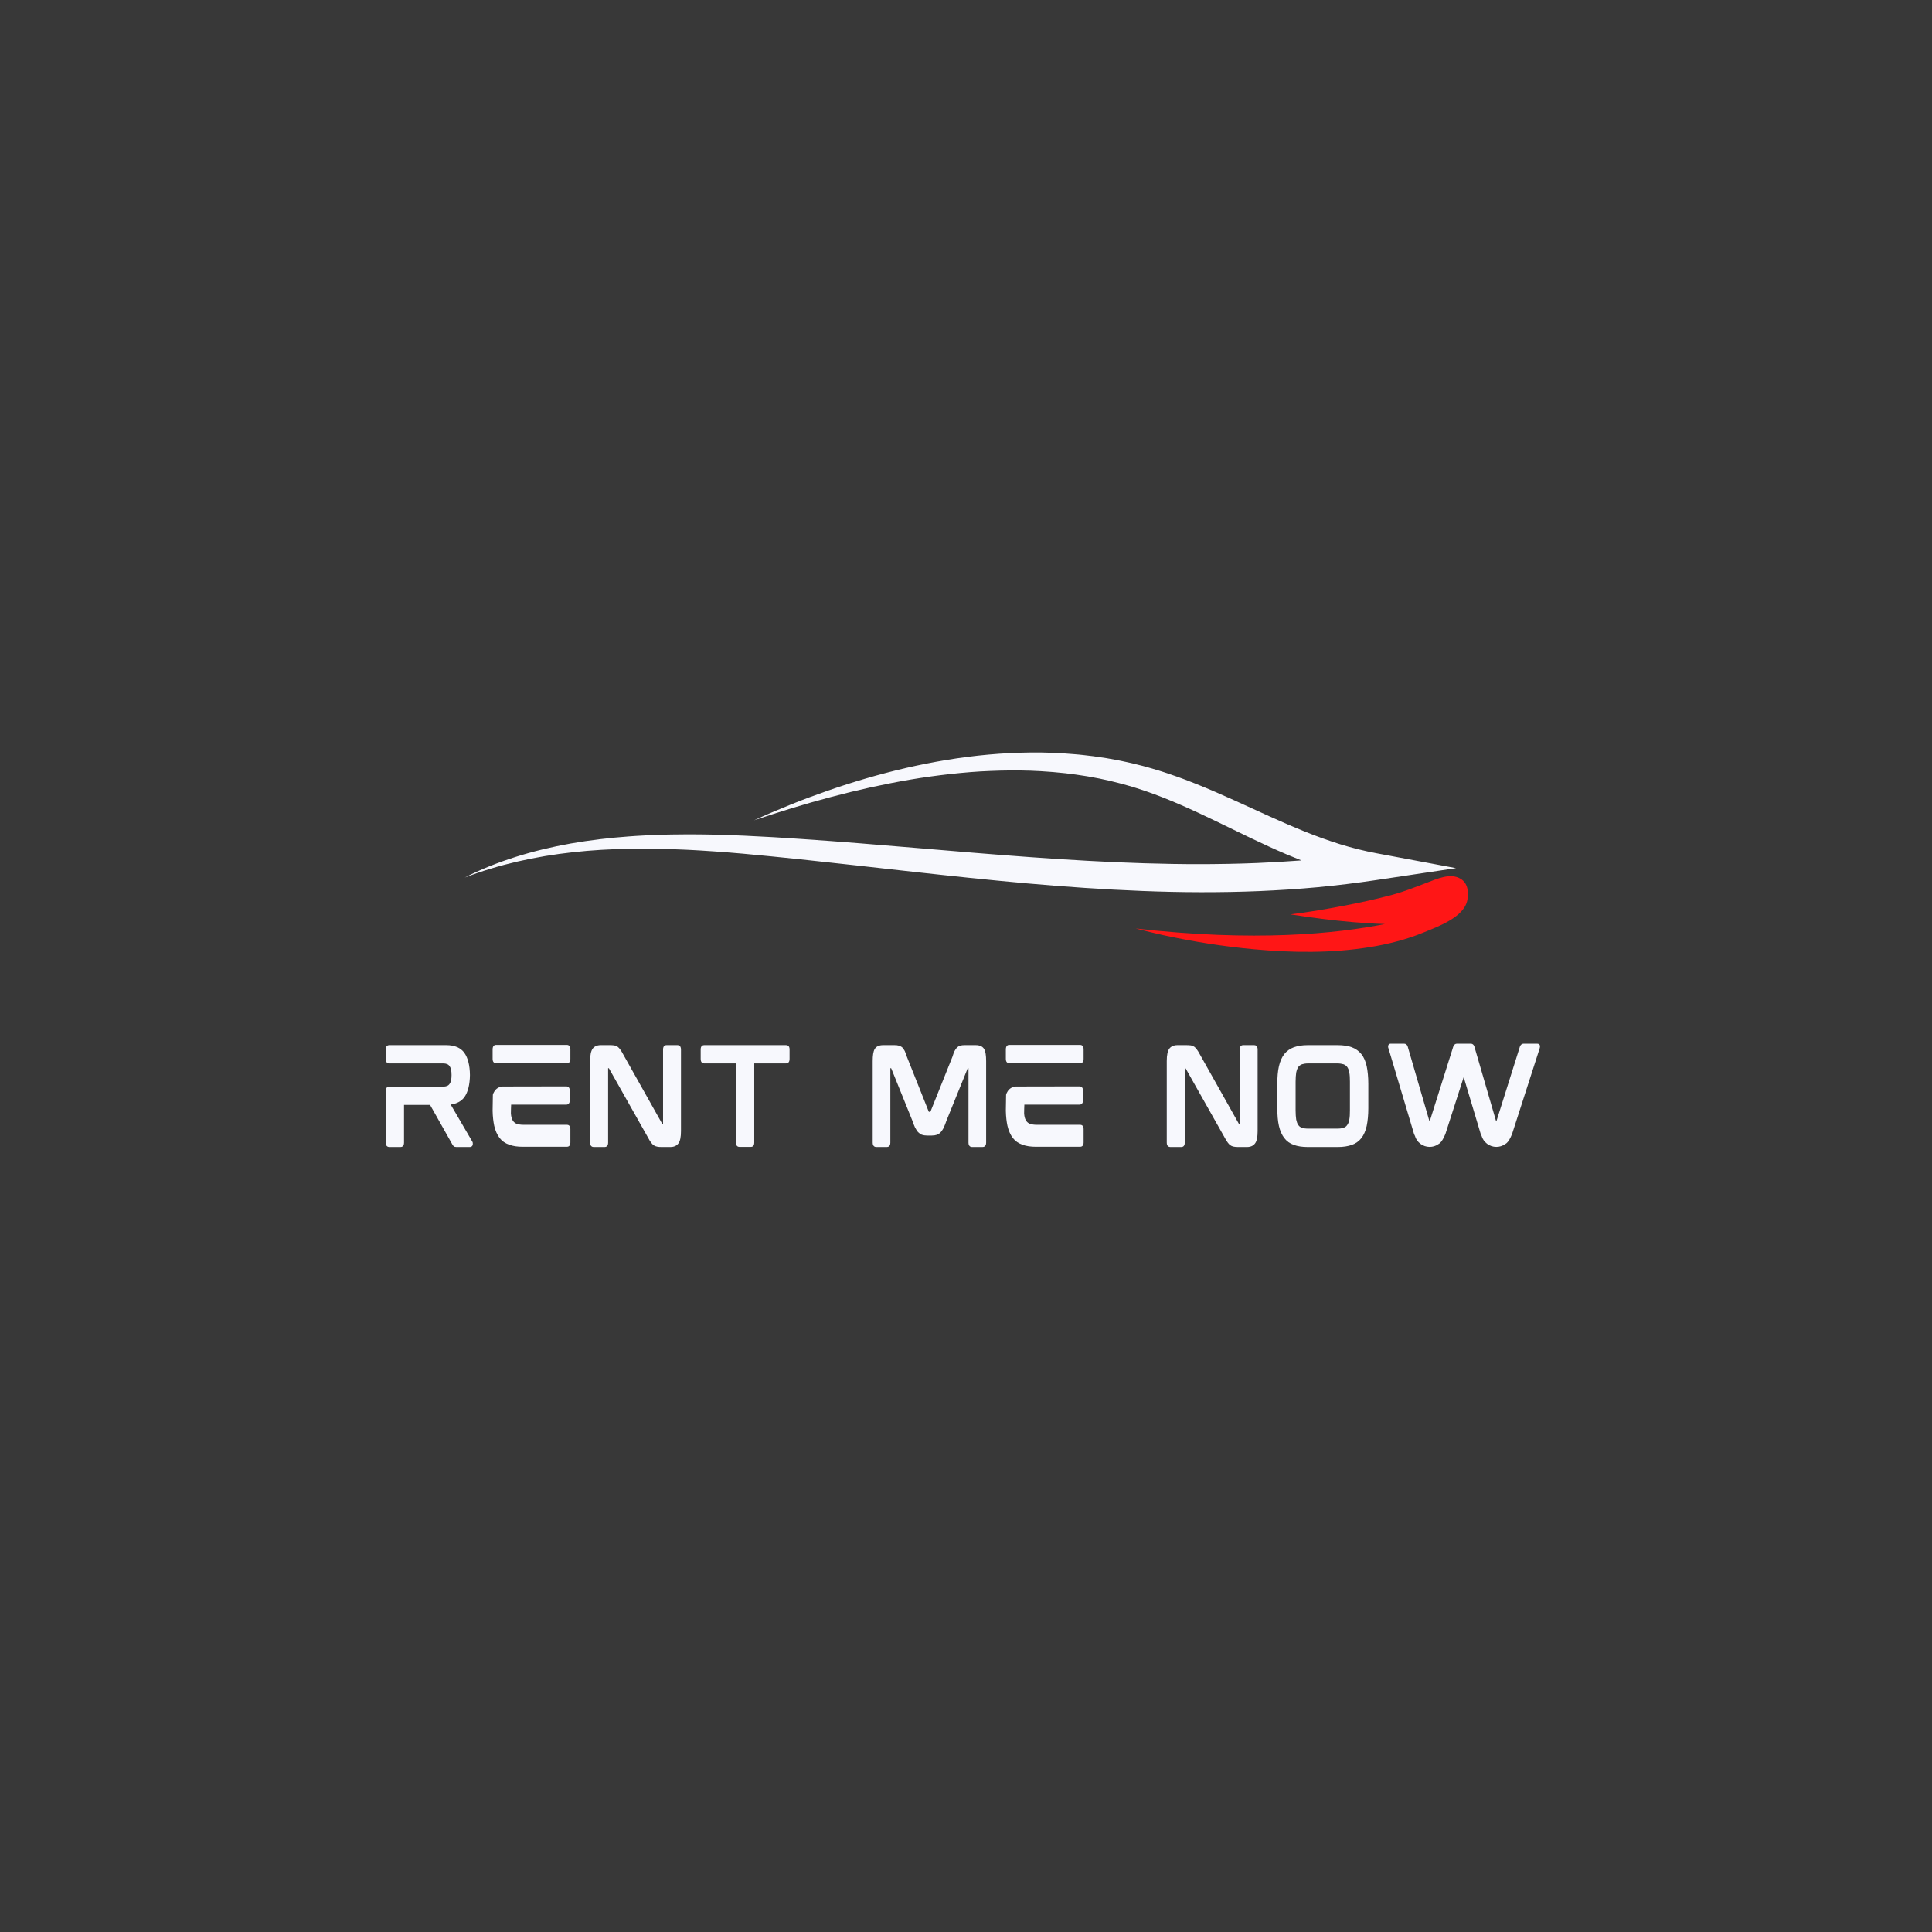
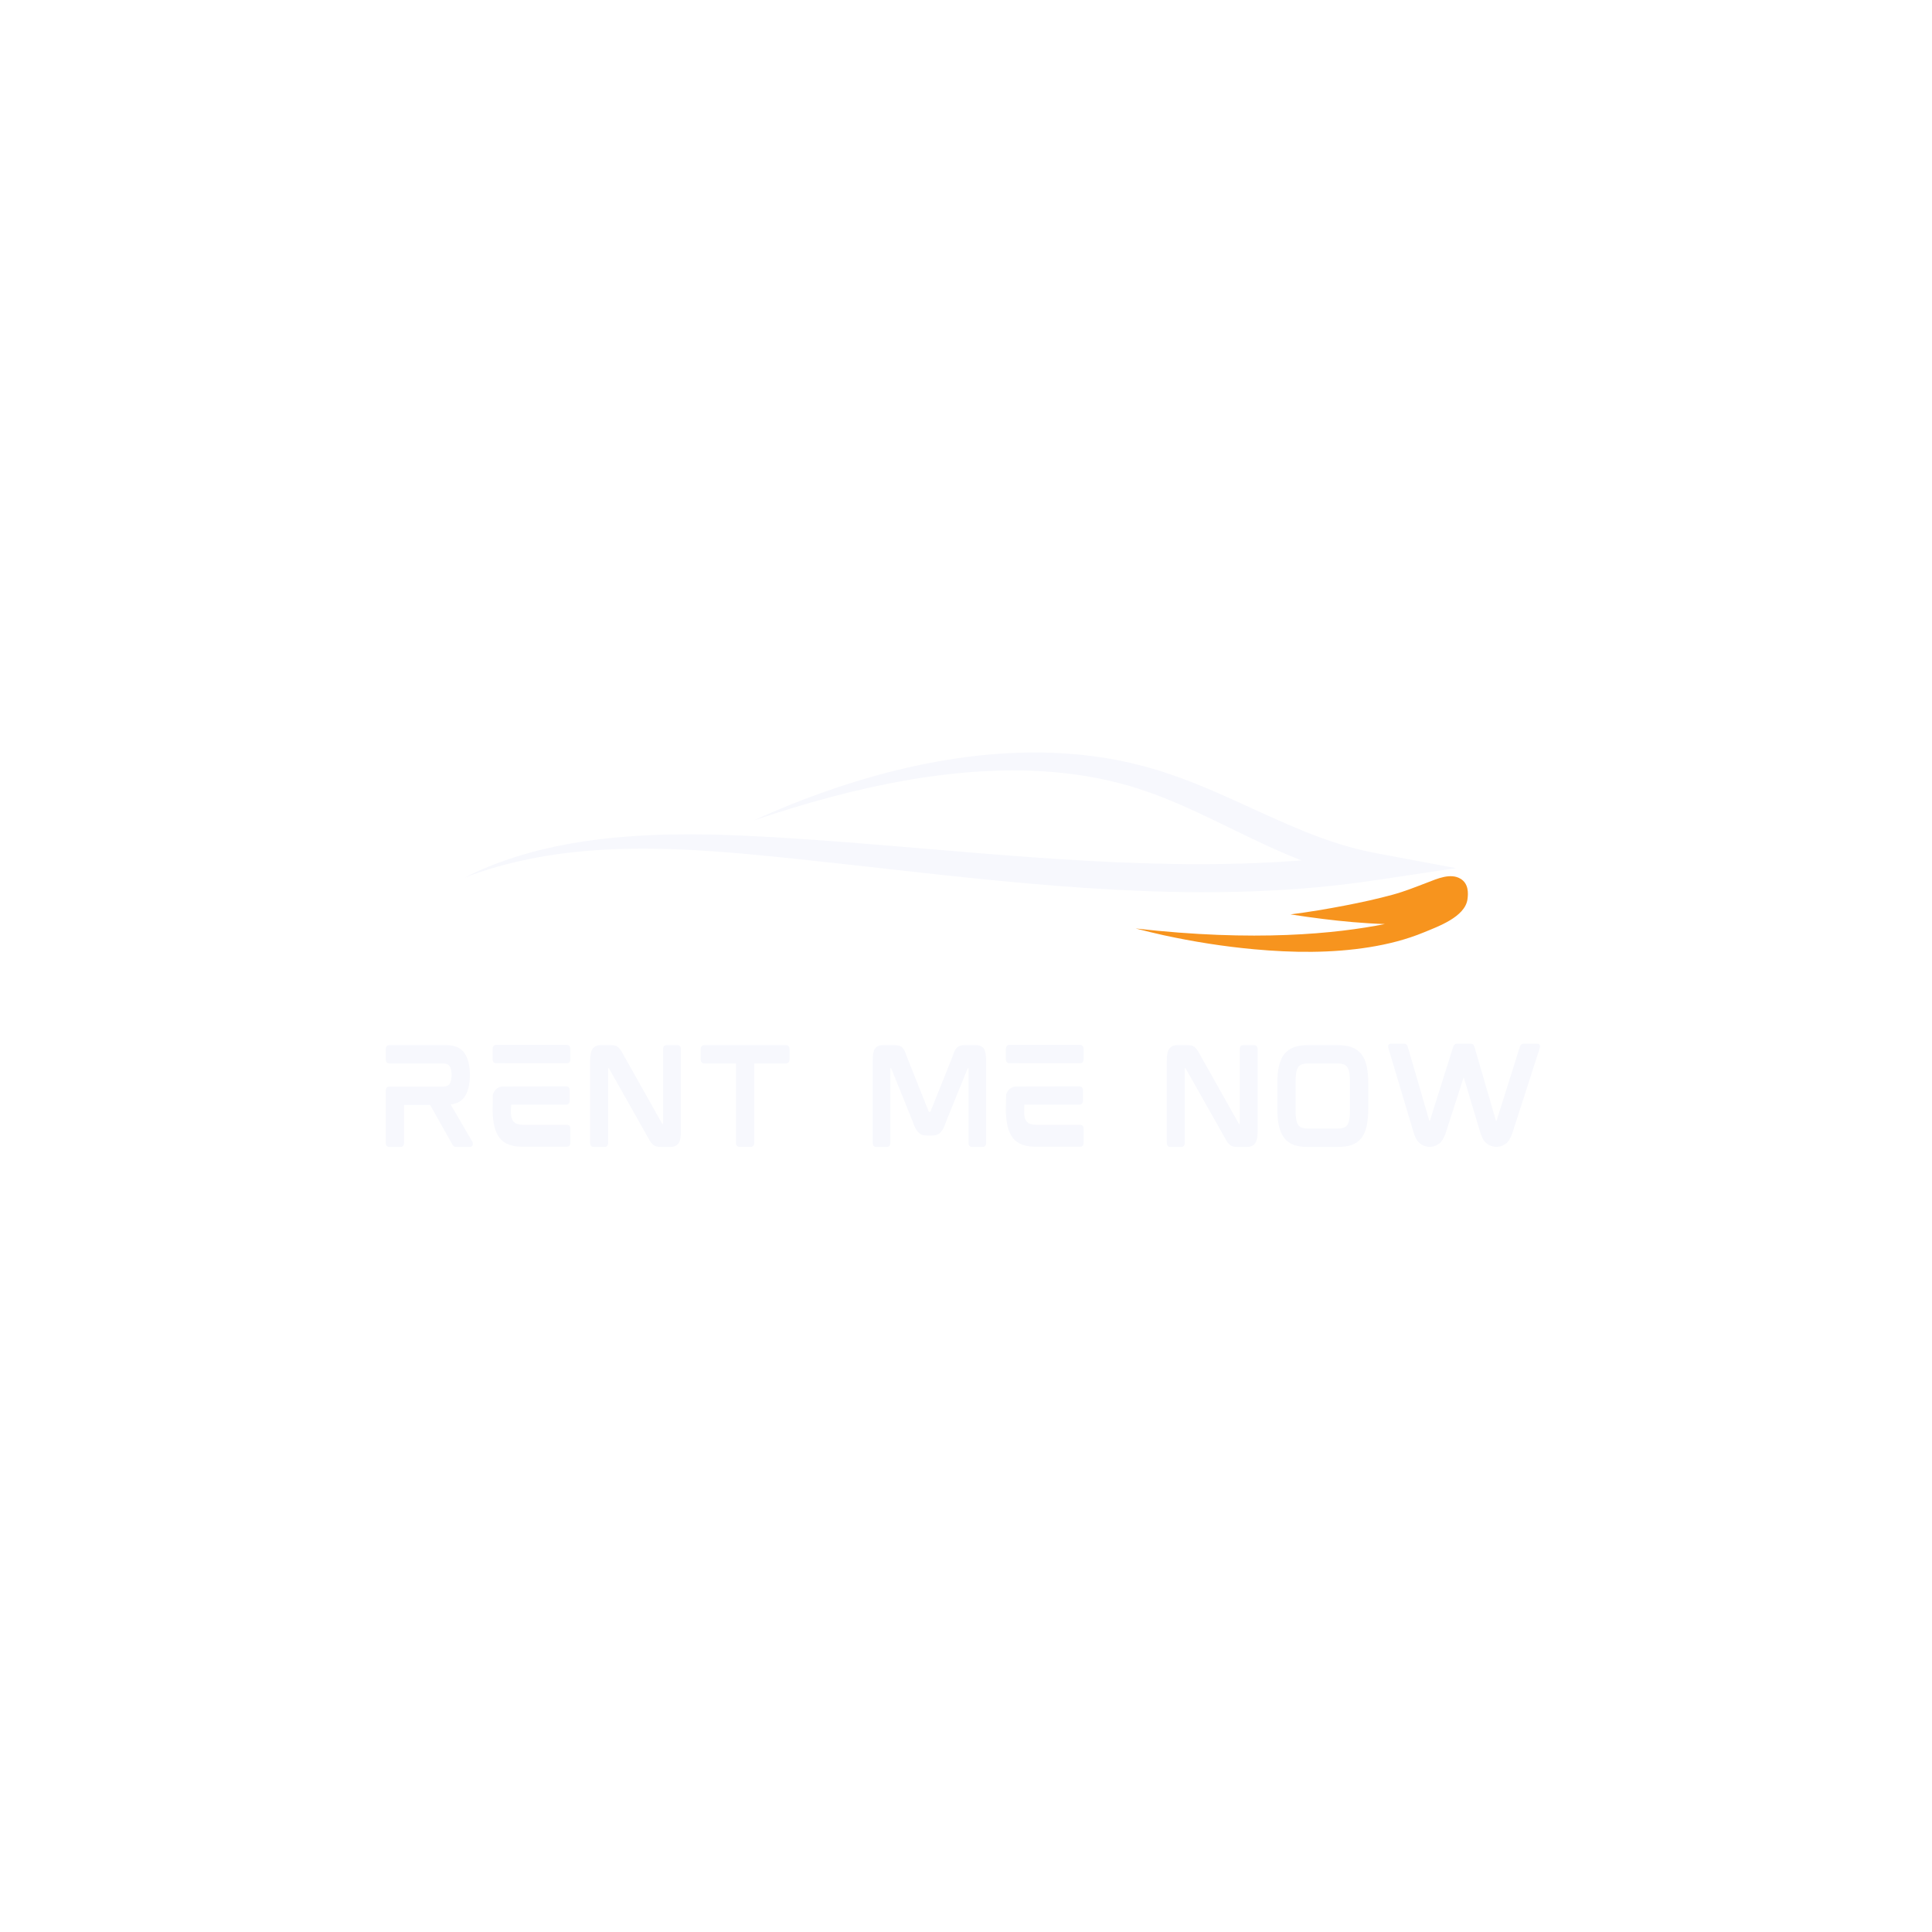
<svg xmlns="http://www.w3.org/2000/svg" xmlns:xlink="http://www.w3.org/1999/xlink" contentScriptType="text/ecmascript" width="375" zoomAndPan="magnify" contentStyleType="text/css" viewBox="0 0 375 375" height="375" preserveAspectRatio="xMidYMid meet" version="1.0">
  <defs>
    <g>
      <g id="glyph-0-0">
        <path d="M 18.258 -14.02 C 18.258 -13.992 18.258 -13.969 18.258 -13.945 C 18.258 -13.922 18.258 -13.898 18.258 -13.875 Z M 18.715 -1.031 L 14.52 -8.219 C 15.695 -8.363 16.605 -8.867 17.203 -9.68 C 17.875 -10.664 18.234 -12.078 18.258 -13.945 C 18.234 -15.816 17.875 -17.23 17.203 -18.211 C 16.484 -19.242 15.289 -19.746 13.66 -19.746 L 2.613 -19.746 C 2.395 -19.746 1.918 -19.672 1.918 -18.906 L 1.918 -17.012 C 1.918 -16.27 2.395 -16.199 2.613 -16.199 L 13.035 -16.199 C 13.66 -16.199 14.066 -16.031 14.305 -15.672 C 14.57 -15.312 14.688 -14.738 14.688 -13.945 C 14.688 -13.156 14.57 -12.582 14.305 -12.223 C 14.066 -11.863 13.66 -11.695 13.035 -11.695 L 2.613 -11.695 C 2.395 -11.695 1.918 -11.621 1.918 -10.879 L 1.918 -0.816 C 1.918 -0.07 2.395 0.023 2.613 0.023 L 4.793 0.023 C 5.008 0.023 5.465 -0.07 5.465 -0.816 L 5.465 -8.148 L 10.52 -8.148 L 14.855 -0.457 C 14.953 -0.312 15.023 -0.191 15.121 -0.121 C 15.238 -0.023 15.406 0.023 15.625 0.023 L 18.258 0.023 C 18.547 0.023 18.762 -0.168 18.812 -0.457 C 18.836 -0.695 18.812 -0.887 18.715 -1.031 Z M 18.715 -1.031 " />
      </g>
      <g id="glyph-0-1">
        <path d="M 16.32 -4.289 L 7.883 -4.289 C 7.379 -4.289 6.973 -4.359 6.637 -4.457 C 6.324 -4.578 6.109 -4.746 5.918 -4.984 C 5.727 -5.246 5.582 -5.605 5.512 -6.062 C 5.488 -6.184 5.488 -6.352 5.465 -6.469 C 5.465 -6.469 5.488 -8.195 5.512 -8.195 L 16.223 -8.195 C 16.414 -8.195 16.895 -8.293 16.895 -9.035 L 16.895 -10.926 C 16.895 -11.668 16.414 -11.742 16.223 -11.742 L 3.859 -11.719 C 3.164 -11.668 2.562 -11.309 2.227 -10.711 C 2.109 -10.52 2.012 -10.328 1.965 -10.113 L 1.918 -7.094 L 1.918 -6.973 C 1.941 -5.848 2.062 -4.887 2.227 -4.098 C 2.445 -3.141 2.805 -2.348 3.258 -1.75 C 3.738 -1.125 4.359 -0.695 5.129 -0.43 C 5.871 -0.145 6.758 -0.023 7.812 -0.023 L 16.32 -0.023 C 16.535 -0.023 17.012 -0.098 17.012 -0.84 L 17.012 -3.473 C 17.012 -4.219 16.535 -4.289 16.32 -4.289 Z M 16.344 -19.793 L 2.562 -19.793 C 2.371 -19.793 1.918 -19.695 1.918 -18.93 L 1.918 -17.062 C 1.918 -16.32 2.371 -16.246 2.562 -16.246 L 16.344 -16.223 C 16.535 -16.223 17.012 -16.32 17.012 -17.062 L 17.012 -18.953 C 17.012 -19.695 16.535 -19.793 16.344 -19.793 Z M 16.344 -19.793 " />
      </g>
      <g id="glyph-0-2">
        <path d="M 18.883 -19.746 L 16.75 -19.746 C 16.535 -19.746 16.078 -19.672 16.078 -18.906 L 16.078 -4.504 C 16.078 -4.48 16.078 -4.48 16.078 -4.457 L 15.961 -4.457 C 15.934 -4.457 15.91 -4.457 15.887 -4.527 L 8.316 -17.996 C 8.125 -18.355 7.957 -18.645 7.789 -18.859 C 7.621 -19.098 7.453 -19.289 7.285 -19.41 C 7.094 -19.555 6.879 -19.648 6.613 -19.695 C 6.375 -19.723 6.086 -19.746 5.773 -19.746 L 3.977 -19.746 C 3.281 -19.746 2.754 -19.504 2.422 -19.074 C 2.086 -18.617 1.918 -17.828 1.918 -16.652 L 1.918 -0.816 C 1.918 -0.07 2.395 0.023 2.613 0.023 L 4.746 0.023 C 4.961 0.023 5.414 -0.07 5.414 -0.816 L 5.414 -15.215 C 5.414 -15.238 5.414 -15.266 5.414 -15.266 L 5.535 -15.266 C 5.535 -15.266 5.559 -15.266 5.605 -15.191 L 13.203 -1.727 C 13.395 -1.344 13.586 -1.055 13.754 -0.84 C 13.922 -0.598 14.09 -0.43 14.281 -0.312 C 14.473 -0.168 14.688 -0.098 14.93 -0.047 C 15.145 0 15.406 0.023 15.742 0.023 L 17.492 0.023 C 18.188 0.023 18.715 -0.215 19.051 -0.672 C 19.387 -1.102 19.555 -1.895 19.555 -3.066 L 19.555 -18.906 C 19.555 -19.672 19.074 -19.746 18.883 -19.746 Z M 18.883 -19.746 " />
      </g>
      <g id="glyph-0-3">
        <path d="M 18.477 -19.746 L 2.613 -19.746 C 2.395 -19.746 1.918 -19.672 1.918 -18.93 L 1.918 -17.062 C 1.918 -16.27 2.395 -16.199 2.613 -16.199 L 8.77 -16.199 L 8.77 -0.816 C 8.77 -0.07 9.25 0 9.441 0 L 11.645 0 C 11.863 0 12.316 -0.07 12.316 -0.816 L 12.316 -16.199 L 18.477 -16.199 C 18.691 -16.199 19.172 -16.27 19.172 -17.062 L 19.172 -18.93 C 19.172 -19.672 18.691 -19.746 18.477 -19.746 Z M 18.477 -19.746 " />
      </g>
      <g id="glyph-0-4" />
      <g id="glyph-0-5">
        <path d="M 21.926 -19.746 L 19.77 -19.746 C 19.434 -19.746 19.172 -19.723 18.93 -19.648 C 18.691 -19.578 18.477 -19.457 18.285 -19.289 C 18.117 -19.098 17.949 -18.883 17.805 -18.594 C 17.66 -18.309 17.539 -17.949 17.398 -17.492 L 13.156 -6.902 C 13.133 -6.805 13.109 -6.805 13.082 -6.805 L 12.844 -6.805 C 12.844 -6.805 12.797 -6.805 12.773 -6.902 L 8.555 -17.492 C 8.41 -17.949 8.266 -18.309 8.148 -18.594 C 8.004 -18.883 7.836 -19.098 7.668 -19.289 C 7.477 -19.457 7.238 -19.578 6.996 -19.648 C 6.758 -19.723 6.469 -19.746 6.16 -19.746 L 3.953 -19.746 C 3.141 -19.746 2.59 -19.48 2.301 -18.977 C 2.035 -18.523 1.918 -17.758 1.918 -16.652 L 1.918 -0.816 C 1.918 -0.07 2.395 0.023 2.613 0.023 L 4.672 0.023 C 4.887 0.023 5.344 -0.07 5.344 -0.816 L 5.344 -15.215 C 5.344 -15.238 5.344 -15.266 5.344 -15.266 L 5.465 -15.266 C 5.488 -15.266 5.512 -15.266 5.535 -15.191 L 9.633 -5.055 C 9.801 -4.555 9.969 -4.121 10.137 -3.762 C 10.328 -3.402 10.52 -3.113 10.711 -2.875 C 10.949 -2.637 11.191 -2.445 11.477 -2.348 C 11.766 -2.254 12.078 -2.203 12.438 -2.203 L 13.418 -2.203 C 13.777 -2.203 14.113 -2.254 14.379 -2.348 C 14.664 -2.445 14.93 -2.637 15.145 -2.875 C 15.336 -3.113 15.551 -3.402 15.719 -3.762 C 15.887 -4.121 16.055 -4.555 16.223 -5.055 L 20.344 -15.215 C 20.344 -15.266 20.367 -15.266 20.391 -15.266 L 20.512 -15.266 C 20.512 -15.266 20.512 -15.238 20.512 -15.215 L 20.512 -0.816 C 20.512 -0.07 20.992 0.023 21.184 0.023 L 23.242 0.023 C 23.461 0.023 23.938 -0.07 23.938 -0.816 L 23.938 -16.652 C 23.938 -17.758 23.82 -18.523 23.555 -18.977 C 23.27 -19.48 22.715 -19.746 21.926 -19.746 Z M 21.926 -19.746 " />
      </g>
      <g id="glyph-0-6">
        <path d="M 18.234 -17.996 C 17.758 -18.594 17.133 -19.051 16.367 -19.336 C 15.625 -19.602 14.715 -19.746 13.66 -19.746 L 7.812 -19.746 C 6.758 -19.746 5.871 -19.602 5.129 -19.336 C 4.359 -19.051 3.738 -18.594 3.258 -17.996 C 2.805 -17.398 2.445 -16.605 2.227 -15.648 C 2.012 -14.715 1.918 -13.586 1.918 -12.246 L 1.918 -7.5 C 1.918 -6.16 2.012 -5.008 2.227 -4.074 C 2.445 -3.113 2.805 -2.324 3.258 -1.727 C 3.738 -1.102 4.359 -0.648 5.129 -0.383 C 5.848 -0.121 6.758 0.023 7.812 0.023 L 13.66 0.023 C 14.715 0.023 15.625 -0.121 16.367 -0.383 C 17.133 -0.648 17.758 -1.102 18.234 -1.703 C 18.715 -2.324 19.051 -3.113 19.266 -4.074 C 19.457 -5.008 19.578 -6.16 19.578 -7.5 L 19.578 -12.246 C 19.578 -13.562 19.457 -14.715 19.266 -15.648 C 19.051 -16.605 18.715 -17.398 18.234 -17.996 Z M 16.008 -12.652 L 16.008 -7.07 C 16.008 -6.375 15.984 -5.773 15.887 -5.297 C 15.816 -4.863 15.672 -4.48 15.48 -4.242 C 15.312 -3.977 15.074 -3.809 14.762 -3.715 C 14.449 -3.594 14.043 -3.547 13.539 -3.547 L 7.93 -3.547 C 7.43 -3.547 7.02 -3.594 6.711 -3.715 C 6.398 -3.809 6.16 -3.977 5.992 -4.242 C 5.801 -4.48 5.68 -4.863 5.582 -5.297 C 5.512 -5.773 5.465 -6.375 5.465 -7.07 L 5.465 -12.652 C 5.465 -13.348 5.512 -13.945 5.582 -14.426 C 5.68 -14.879 5.801 -15.238 5.992 -15.504 C 6.16 -15.742 6.398 -15.91 6.711 -16.031 C 7.02 -16.125 7.43 -16.199 7.93 -16.199 L 13.539 -16.199 C 14.043 -16.199 14.449 -16.125 14.762 -16.031 C 15.074 -15.91 15.312 -15.742 15.48 -15.504 C 15.672 -15.238 15.816 -14.879 15.887 -14.426 C 15.984 -13.945 16.008 -13.348 16.008 -12.652 Z M 16.008 -12.652 " />
      </g>
      <g id="glyph-0-7">
        <path d="M 30.863 -20.031 L 28.227 -20.031 C 27.918 -20.031 27.676 -19.84 27.531 -19.504 L 23.004 -5.129 C 22.98 -5.078 22.98 -5.078 22.98 -5.078 L 22.883 -5.055 C 22.883 -5.055 22.859 -5.078 22.859 -5.105 L 18.668 -19.504 C 18.547 -19.84 18.309 -20.031 17.996 -20.031 L 15.289 -20.031 C 14.977 -20.031 14.738 -19.84 14.594 -19.504 L 10.062 -5.129 C 10.039 -5.078 10.039 -5.078 10.039 -5.078 L 9.945 -5.055 C 9.945 -5.055 9.922 -5.078 9.922 -5.105 L 5.727 -19.504 C 5.605 -19.84 5.367 -20.031 5.031 -20.031 L 2.469 -20.031 C 2.086 -20.031 1.988 -19.793 1.965 -19.672 C 1.918 -19.504 1.918 -19.312 2.012 -19.098 L 6.973 -2.492 C 7.02 -2.371 7.094 -2.227 7.141 -2.133 C 7.5 -0.887 8.676 0 9.992 0 C 10.59 0 11.168 -0.168 11.645 -0.504 C 11.789 -0.574 11.887 -0.672 12.004 -0.742 C 12.34 -1.055 12.699 -1.629 13.059 -2.516 L 16.605 -13.539 L 19.914 -2.492 C 19.961 -2.371 20.031 -2.227 20.082 -2.133 C 20.441 -0.887 21.613 0 22.934 0 C 23.531 0 24.105 -0.168 24.586 -0.504 C 24.73 -0.574 24.848 -0.672 24.945 -0.742 C 25.305 -1.055 25.641 -1.629 26 -2.516 L 31.344 -19.098 C 31.414 -19.312 31.438 -19.504 31.391 -19.672 C 31.367 -19.816 31.246 -20.031 30.863 -20.031 Z M 30.863 -20.031 " />
      </g>
    </g>
    <clipPath id="clip-0">
      <path d="M 90.125 146.035 L 283 146.035 L 283 174 L 90.125 174 Z M 90.125 146.035 " clip-rule="nonzero" />
    </clipPath>
    <clipPath id="clip-1">
      <path d="M 220 170 L 284.867 170 L 284.867 185 L 220 185 Z M 220 170 " clip-rule="nonzero" />
    </clipPath>
  </defs>
-   <rect x="-37.5" width="450" fill="rgb(100%, 100%, 100%)" y="-37.5" height="450" fill-opacity="1" />
-   <rect x="-37.5" width="450" fill="rgb(100%, 100%, 100%)" y="-37.5" height="450" fill-opacity="1" />
-   <rect x="-37.5" width="450" fill="rgb(21.959%, 21.959%, 21.959%)" y="-37.5" height="450" fill-opacity="1" />
  <g clip-path="url(#clip-0)">
    <path fill="rgb(96.86%, 97.249%, 99.219%)" d="M 267.195 165.621 C 264.797 165.172 262.418 164.578 260.078 163.855 C 257.742 163.121 255.43 162.285 253.148 161.359 C 250.863 160.434 248.594 159.441 246.32 158.414 L 239.441 155.281 C 237.121 154.23 234.758 153.199 232.324 152.219 C 231.711 151.977 231.105 151.73 230.484 151.5 L 229.555 151.148 L 228.617 150.805 C 227.992 150.574 227.352 150.363 226.719 150.145 C 226.398 150.035 226.074 149.934 225.754 149.828 C 225.434 149.727 225.113 149.617 224.785 149.52 C 224.133 149.324 223.484 149.125 222.82 148.945 C 222.488 148.852 222.16 148.758 221.824 148.672 L 220.82 148.422 C 220.152 148.254 219.484 148.082 218.805 147.945 L 217.789 147.727 C 217.449 147.656 217.109 147.578 216.77 147.52 L 214.715 147.152 L 212.648 146.848 C 212.473 146.824 212.301 146.793 212.129 146.773 L 211.609 146.715 L 210.57 146.59 C 210.223 146.555 209.879 146.504 209.531 146.477 L 208.488 146.387 C 205.707 146.145 202.914 146.031 200.137 146.059 C 197.355 146.086 194.59 146.223 191.852 146.469 C 186.367 146.961 181.004 147.883 175.789 149.078 C 170.582 150.289 165.516 151.781 160.613 153.492 C 158.164 154.348 155.742 155.246 153.371 156.211 C 150.996 157.168 148.66 158.168 146.363 159.219 C 151.281 157.582 156.234 156.031 161.281 154.703 C 166.316 153.359 171.434 152.223 176.602 151.336 C 179.188 150.895 181.789 150.539 184.395 150.246 C 185.699 150.094 187.004 149.984 188.309 149.871 L 190.27 149.734 C 190.922 149.695 191.578 149.672 192.23 149.641 C 194.844 149.531 197.457 149.508 200.051 149.594 L 201.992 149.684 C 202.641 149.723 203.285 149.777 203.926 149.82 L 204.41 149.855 L 205.852 149.996 C 206.172 150.027 206.492 150.055 206.812 150.09 L 208.719 150.332 C 209.035 150.367 209.348 150.426 209.664 150.473 L 210.609 150.617 L 211.082 150.691 C 211.238 150.715 211.395 150.746 211.547 150.773 L 213.414 151.121 L 215.258 151.523 C 215.57 151.586 215.871 151.672 216.172 151.746 L 217.082 151.973 C 217.691 152.113 218.285 152.293 218.883 152.461 L 219.777 152.715 C 220.074 152.805 220.367 152.898 220.66 152.992 C 221.25 153.172 221.832 153.375 222.414 153.57 C 227.074 155.176 231.531 157.227 236 159.383 C 240.473 161.539 244.969 163.812 249.797 165.863 C 250.719 166.254 251.656 166.637 252.605 167.008 C 249.746 167.227 246.879 167.391 244.004 167.512 L 241.273 167.609 L 238.539 167.676 C 237.629 167.703 236.715 167.703 235.801 167.715 L 234.43 167.73 C 233.973 167.734 233.516 167.73 233.062 167.73 C 229.406 167.746 225.742 167.672 222.078 167.562 C 218.414 167.457 214.746 167.285 211.074 167.082 C 207.402 166.879 203.727 166.645 200.051 166.375 C 192.699 165.852 185.336 165.219 177.953 164.598 C 170.566 163.977 163.16 163.359 155.727 162.859 L 152.938 162.676 C 152.008 162.613 151.074 162.555 150.145 162.5 C 148.281 162.391 146.41 162.297 144.539 162.211 C 143.602 162.168 142.664 162.137 141.727 162.098 L 138.91 162.008 C 137.969 161.992 137.031 161.969 136.086 161.961 L 134.676 161.953 C 134.203 161.945 133.734 161.945 133.262 161.949 C 132.32 161.957 131.379 161.953 130.434 161.977 L 129.02 162.004 C 128.551 162.016 128.078 162.031 127.605 162.051 L 126.191 162.105 L 124.777 162.18 C 123.836 162.219 122.898 162.293 121.957 162.359 C 118.195 162.629 114.457 163.082 110.781 163.723 C 107.105 164.379 103.5 165.242 100.043 166.34 C 96.586 167.434 93.266 168.758 90.199 170.336 C 96.824 167.797 103.973 166.207 111.215 165.418 C 118.473 164.613 125.828 164.598 133.145 164.93 C 133.602 164.949 134.059 164.973 134.52 165 L 135.891 165.078 C 136.805 165.129 137.723 165.199 138.637 165.258 L 141.379 165.461 C 142.297 165.535 143.211 165.609 144.125 165.691 C 145.957 165.852 147.785 166.023 149.617 166.211 C 151.449 166.387 153.285 166.578 155.117 166.77 C 162.453 167.547 169.785 168.387 177.145 169.203 C 191.859 170.832 206.695 172.359 221.746 172.938 C 229.266 173.234 236.832 173.273 244.406 172.961 C 248.191 172.797 251.977 172.562 255.75 172.211 C 259.523 171.852 263.281 171.398 267.02 170.84 L 282.617 168.508 Z M 267.195 165.621 " fill-opacity="1" fill-rule="nonzero" />
  </g>
  <g clip-path="url(#clip-1)">
-     <path fill="rgb(100%, 8.629%, 8.629%)" d="M 225.809 181.516 C 231.621 182.781 237.516 183.715 243.441 184.254 C 250.875 184.934 258.445 185.031 265.828 183.844 C 269.422 183.266 272.98 182.371 276.348 180.98 C 279.105 179.844 284.332 177.992 284.832 174.574 C 285.008 173.363 285.055 171.531 283.523 170.586 C 281.551 169.367 278.906 170.594 277.062 171.293 C 274.859 172.129 272.688 173.016 270.305 173.664 C 267.332 174.473 264.258 175.148 261.152 175.746 C 257.652 176.422 254.09 177.027 250.488 177.484 C 252.266 177.777 255.215 178.172 256.812 178.371 C 258.723 178.605 260.641 178.816 262.57 178.98 C 264.602 179.156 266.699 179.289 268.797 179.355 C 259.457 181.223 243.551 182.859 220.422 180.215 C 222.238 180.68 224.055 181.133 225.809 181.516 Z M 225.809 181.516 " fill-opacity="1" fill-rule="nonzero" />
+     <path fill="rgb(96.86%, 58.04%, 11.76%)" d="M 225.809 181.516 C 231.621 182.781 237.516 183.715 243.441 184.254 C 250.875 184.934 258.445 185.031 265.828 183.844 C 269.422 183.266 272.98 182.371 276.348 180.98 C 279.105 179.844 284.332 177.992 284.832 174.574 C 285.008 173.363 285.055 171.531 283.523 170.586 C 281.551 169.367 278.906 170.594 277.062 171.293 C 274.859 172.129 272.688 173.016 270.305 173.664 C 267.332 174.473 264.258 175.148 261.152 175.746 C 257.652 176.422 254.09 177.027 250.488 177.484 C 252.266 177.777 255.215 178.172 256.812 178.371 C 258.723 178.605 260.641 178.816 262.57 178.98 C 264.602 179.156 266.699 179.289 268.797 179.355 C 259.457 181.223 243.551 182.859 220.422 180.215 C 222.238 180.68 224.055 181.133 225.809 181.516 Z M 225.809 181.516 " fill-opacity="1" fill-rule="nonzero" />
  </g>
  <g fill="rgb(96.86%, 97.249%, 99.219%)" fill-opacity="1">
    <use x="72.956" y="222.608" xlink:href="#glyph-0-0" xlink:type="simple" xlink:actuate="onLoad" xlink:show="embed" />
  </g>
  <g fill="rgb(96.86%, 97.249%, 99.219%)" fill-opacity="1">
    <use x="93.698" y="222.608" xlink:href="#glyph-0-1" xlink:type="simple" xlink:actuate="onLoad" xlink:show="embed" />
  </g>
  <g fill="rgb(96.86%, 97.249%, 99.219%)" fill-opacity="1">
    <use x="112.621" y="222.608" xlink:href="#glyph-0-2" xlink:type="simple" xlink:actuate="onLoad" xlink:show="embed" />
  </g>
  <g fill="rgb(96.86%, 97.249%, 99.219%)" fill-opacity="1">
    <use x="134.082" y="222.608" xlink:href="#glyph-0-3" xlink:type="simple" xlink:actuate="onLoad" xlink:show="embed" />
  </g>
  <g fill="rgb(96.86%, 97.249%, 99.219%)" fill-opacity="1">
    <use x="155.16" y="222.608" xlink:href="#glyph-0-4" xlink:type="simple" xlink:actuate="onLoad" xlink:show="embed" />
  </g>
  <g fill="rgb(96.86%, 97.249%, 99.219%)" fill-opacity="1">
    <use x="167.471" y="222.608" xlink:href="#glyph-0-5" xlink:type="simple" xlink:actuate="onLoad" xlink:show="embed" />
  </g>
  <g fill="rgb(96.86%, 97.249%, 99.219%)" fill-opacity="1">
    <use x="193.316" y="222.608" xlink:href="#glyph-0-1" xlink:type="simple" xlink:actuate="onLoad" xlink:show="embed" />
  </g>
  <g fill="rgb(96.86%, 97.249%, 99.219%)" fill-opacity="1">
    <use x="212.239" y="222.608" xlink:href="#glyph-0-4" xlink:type="simple" xlink:actuate="onLoad" xlink:show="embed" />
  </g>
  <g fill="rgb(96.86%, 97.249%, 99.219%)" fill-opacity="1">
    <use x="224.55" y="222.608" xlink:href="#glyph-0-2" xlink:type="simple" xlink:actuate="onLoad" xlink:show="embed" />
  </g>
  <g fill="rgb(96.86%, 97.249%, 99.219%)" fill-opacity="1">
    <use x="246.011" y="222.608" xlink:href="#glyph-0-6" xlink:type="simple" xlink:actuate="onLoad" xlink:show="embed" />
  </g>
  <g fill="rgb(96.86%, 97.249%, 99.219%)" fill-opacity="1">
    <use x="267.496" y="222.608" xlink:href="#glyph-0-7" xlink:type="simple" xlink:actuate="onLoad" xlink:show="embed" />
  </g>
</svg>
